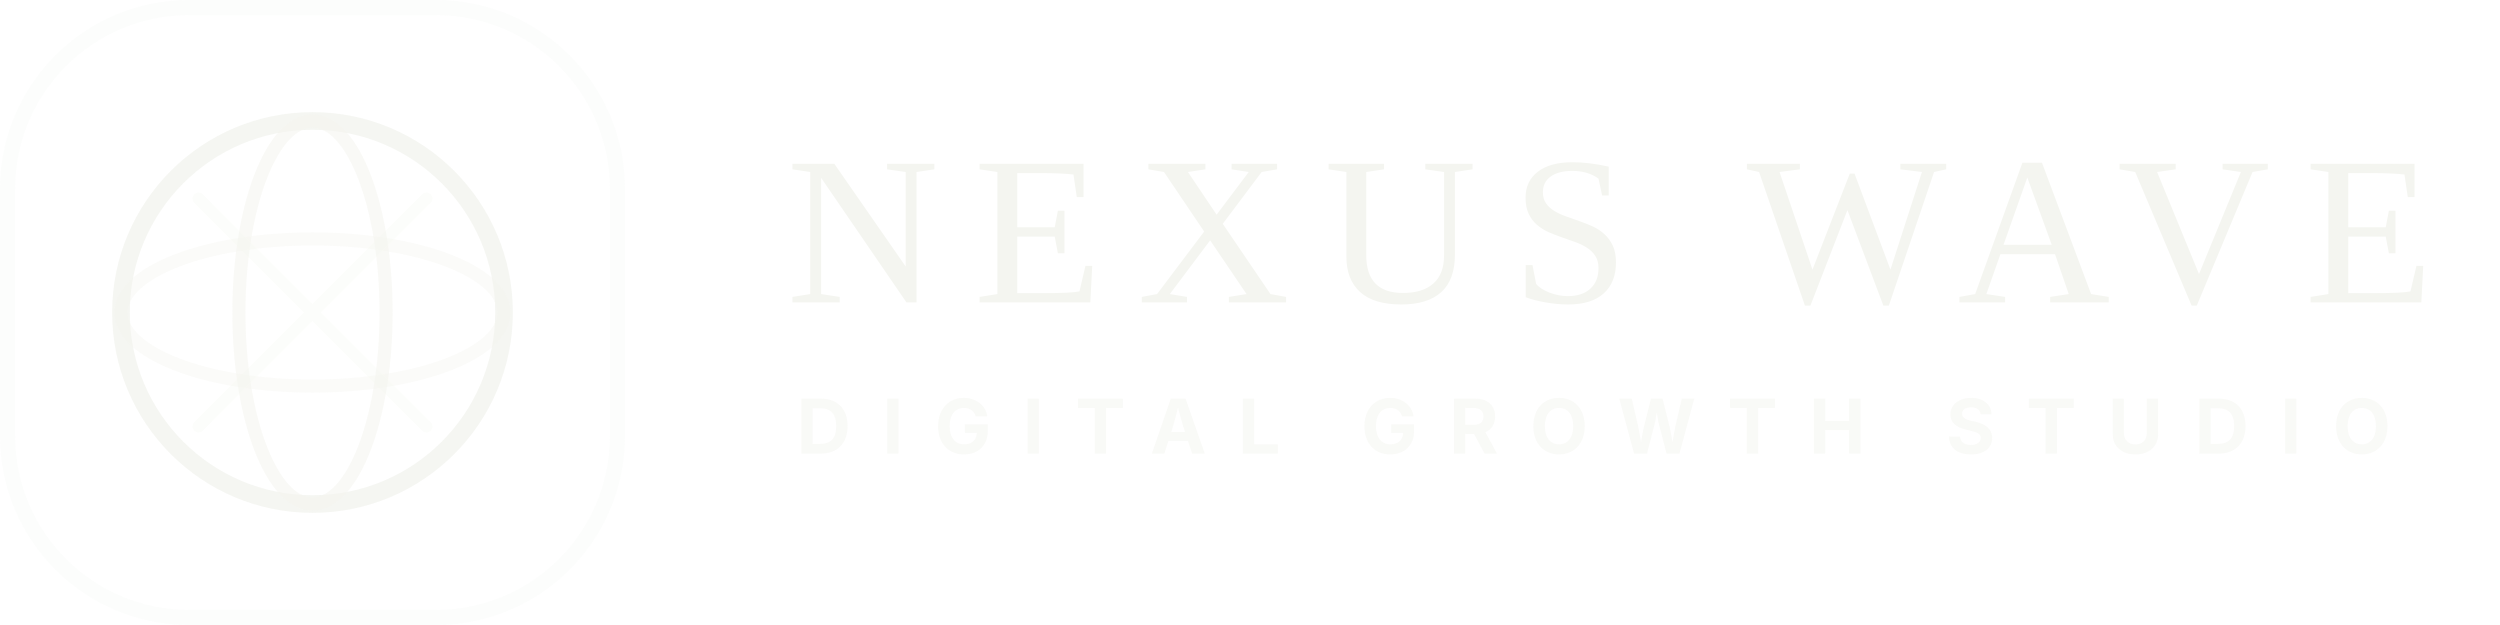
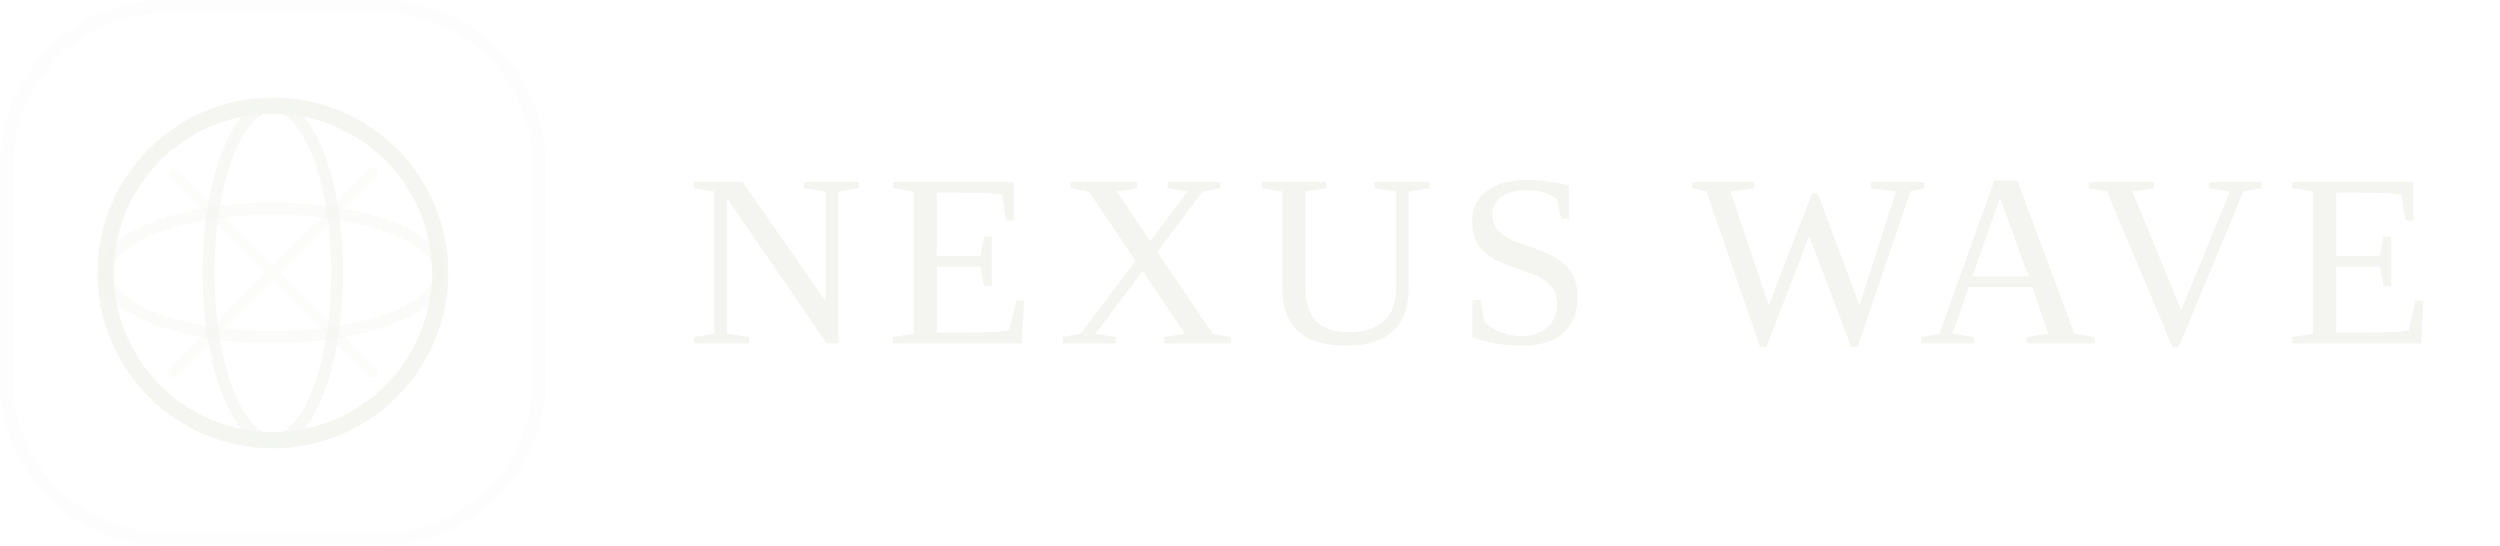
- <svg xmlns="http://www.w3.org/2000/svg" viewBox="0 0 248 62" role="img" aria-label="NEXUS WAVE">
+ <svg xmlns="http://www.w3.org/2000/svg" viewBox="0 0 284 62" role="img" aria-label="NEXUS WAVE">
  <defs>
    <linearGradient id="nwGlass" x1="0" x2="1" y1="0" y2="1">
-       <stop offset="0" stop-color="#ffffff" stop-opacity=".22" />
-       <stop offset="1" stop-color="#ffffff" stop-opacity=".04" />
+       <stop offset="0" stop-color="#ffffff" stop-opacity=".18" />
+       <stop offset="1" stop-color="#ffffff" stop-opacity=".035" />
    </linearGradient>
  </defs>
  <g fill="none" fill-rule="evenodd">
-     <rect x=".75" y=".75" width="60.5" height="60.5" rx="18" fill="url(#nwGlass)" stroke="#f4f5f0" stroke-opacity=".2" stroke-width="1.5" />
-     <circle cx="31" cy="31" r="19" stroke="#f4f5f0" stroke-opacity=".86" stroke-width="1.75" />
-     <ellipse cx="31" cy="31" rx="7.3" ry="19" stroke="#f4f5f0" stroke-opacity=".56" stroke-width="1.3" />
-     <ellipse cx="31" cy="31" rx="19" ry="7.3" stroke="#f4f5f0" stroke-opacity=".34" stroke-width="1.3" />
-     <path d="M19.7 19.7l22.6 22.6M42.3 19.7L19.7 42.3" stroke="#f4f5f0" stroke-opacity=".24" stroke-width="1.2" stroke-linecap="round" />
-     <g fill="#f4f5f0">
-       <text x="78" y="30" font-family="Georgia, 'Times New Roman', serif" font-size="21" font-weight="500" letter-spacing="3.4">NEXUS WAVE</text>
-       <text x="79" y="45" font-family="Inter, Arial, sans-serif" font-size="7.5" font-weight="700" letter-spacing="3.1" opacity=".54">DIGITAL GROWTH STUDIO</text>
-     </g>
+     <rect x=".75" y=".75" width="60.5" height="60.5" rx="18" fill="url(#nwGlass)" stroke="#f4f5f0" stroke-opacity=".22" stroke-width="1.5" />
+     <circle cx="31" cy="31" r="19" stroke="#f4f5f0" stroke-opacity=".9" stroke-width="1.85" />
+     <ellipse cx="31" cy="31" rx="7.3" ry="19" stroke="#f4f5f0" stroke-opacity=".62" stroke-width="1.35" />
+     <ellipse cx="31" cy="31" rx="19" ry="7.3" stroke="#f4f5f0" stroke-opacity=".38" stroke-width="1.35" />
+     <path d="M19.7 19.7l22.6 22.6M42.3 19.7L19.7 42.3" stroke="#f4f5f0" stroke-opacity=".28" stroke-width="1.2" stroke-linecap="round" />
+     <text x="78" y="39" fill="#f4f5f0" font-family="Georgia, 'Times New Roman', serif" font-size="28" font-weight="500" letter-spacing="2.4">NEXUS WAVE</text>
  </g>
</svg>
